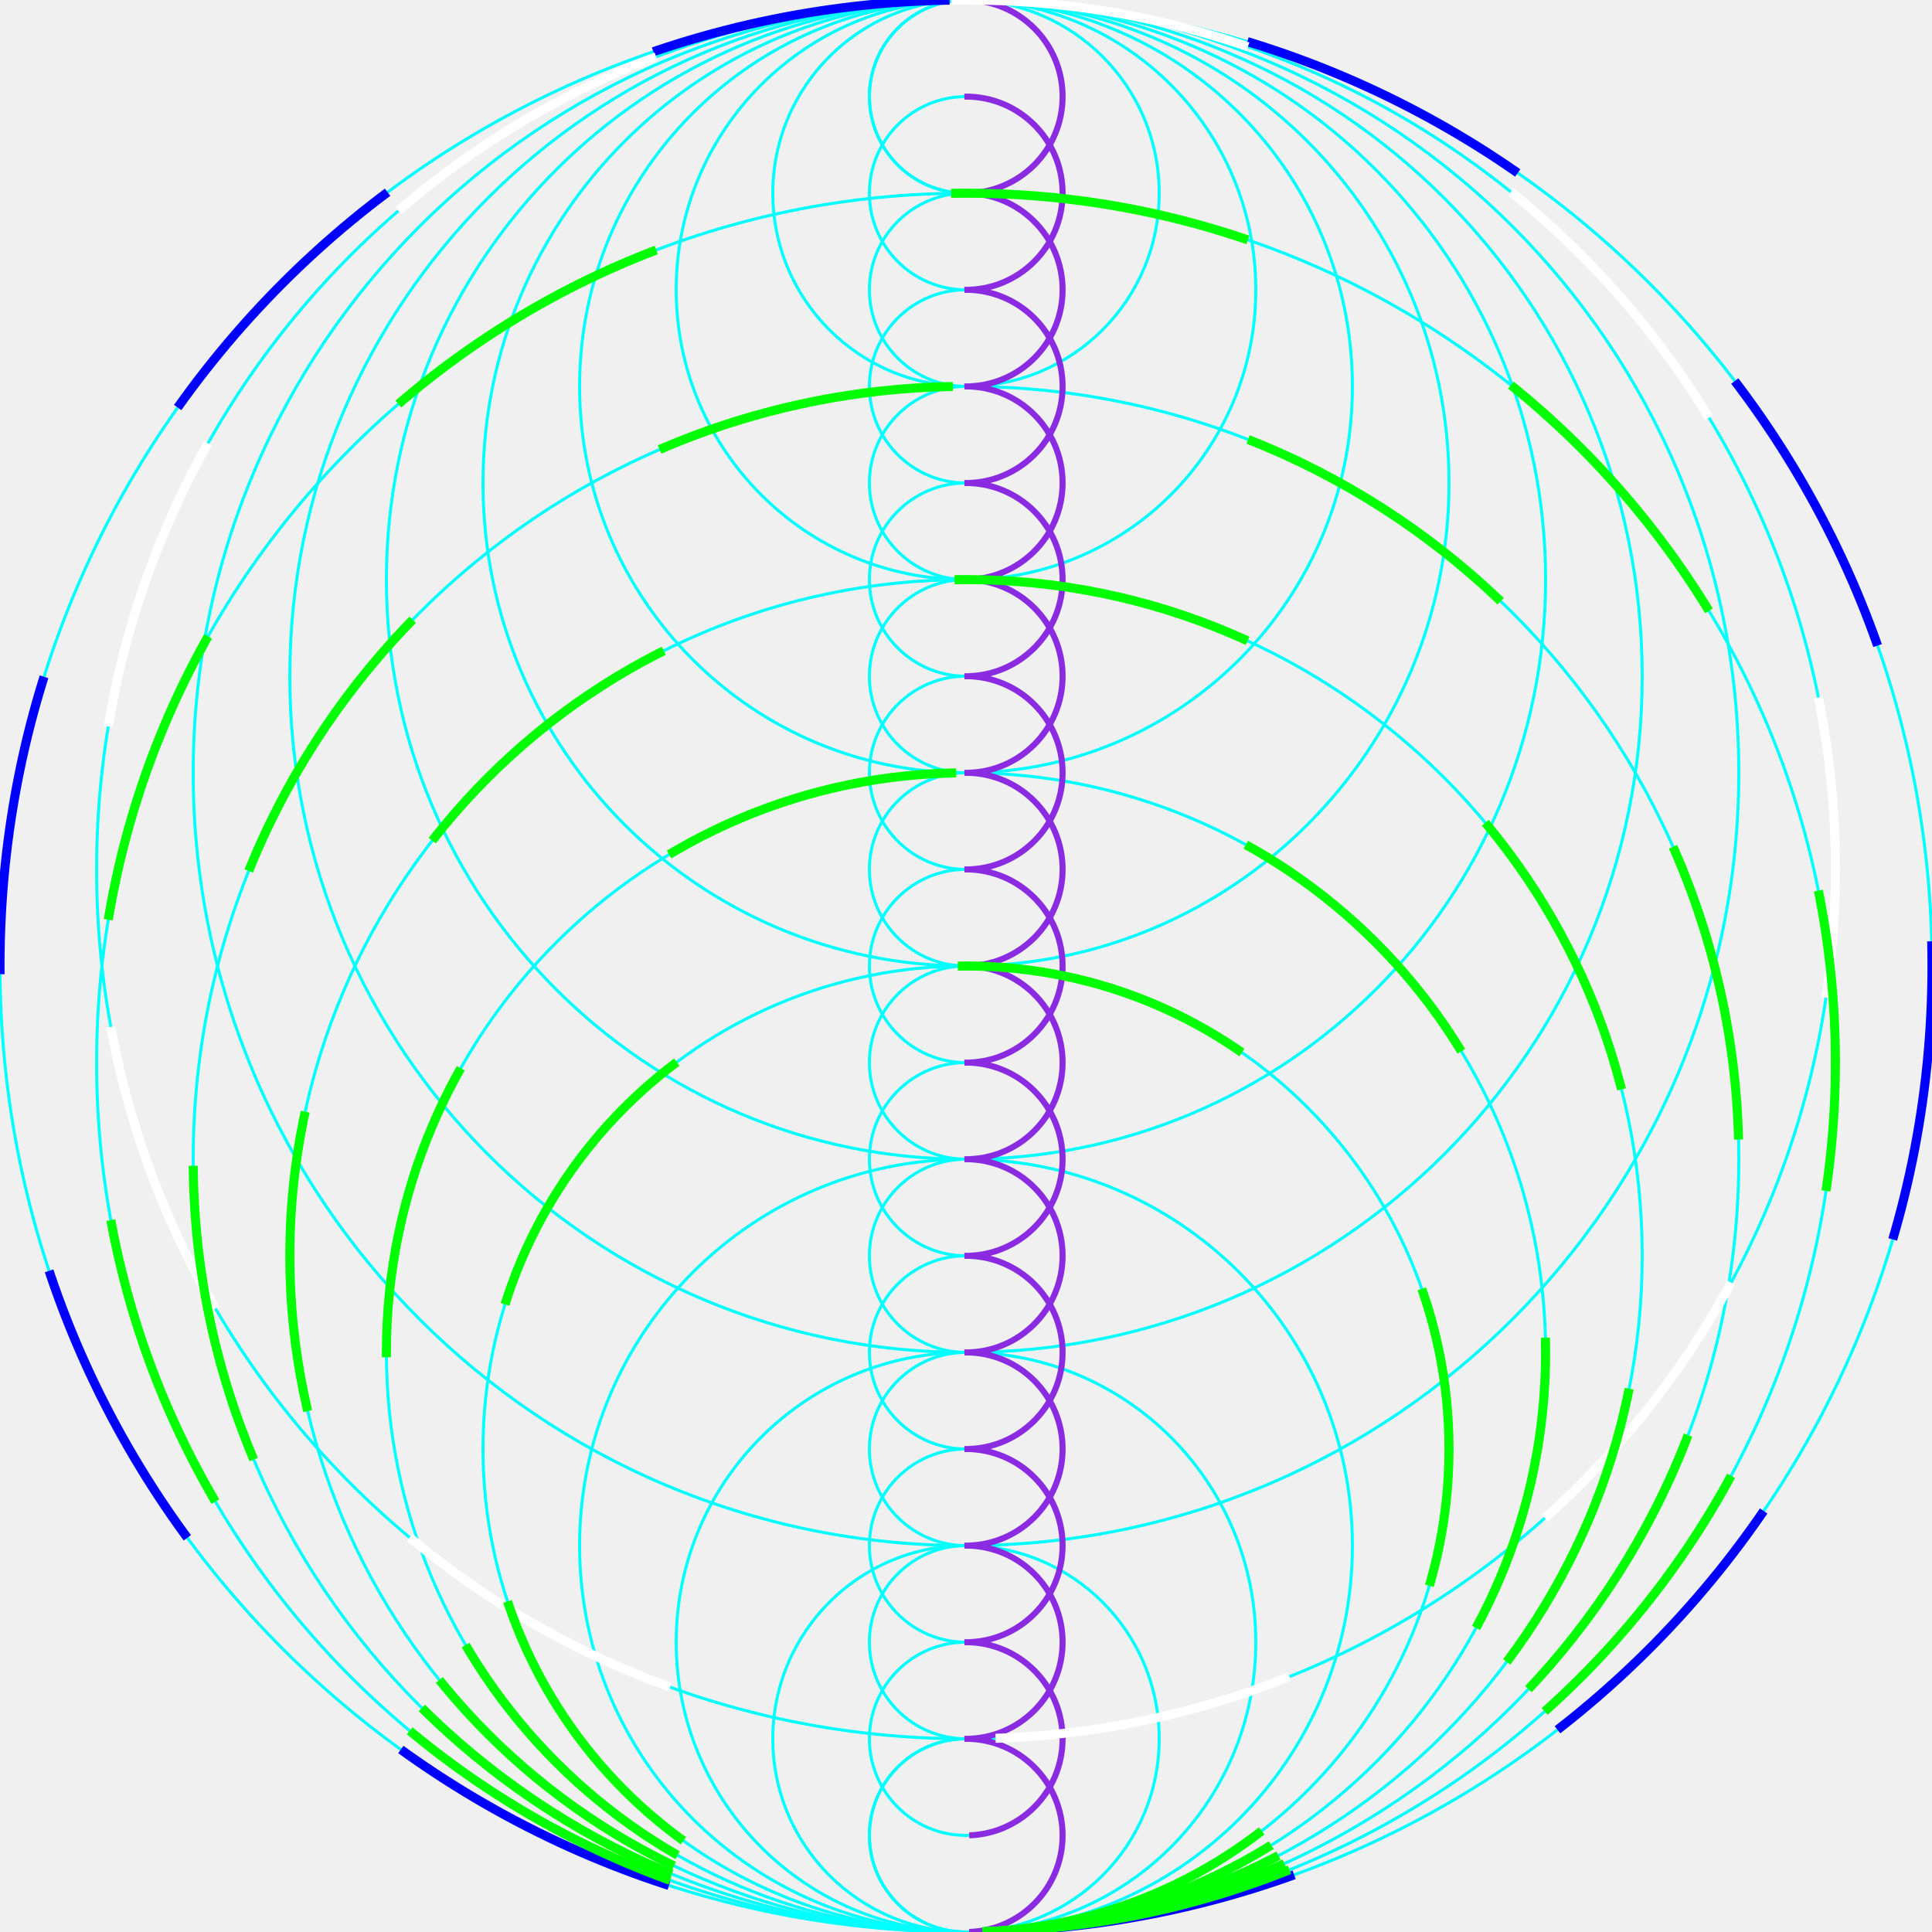
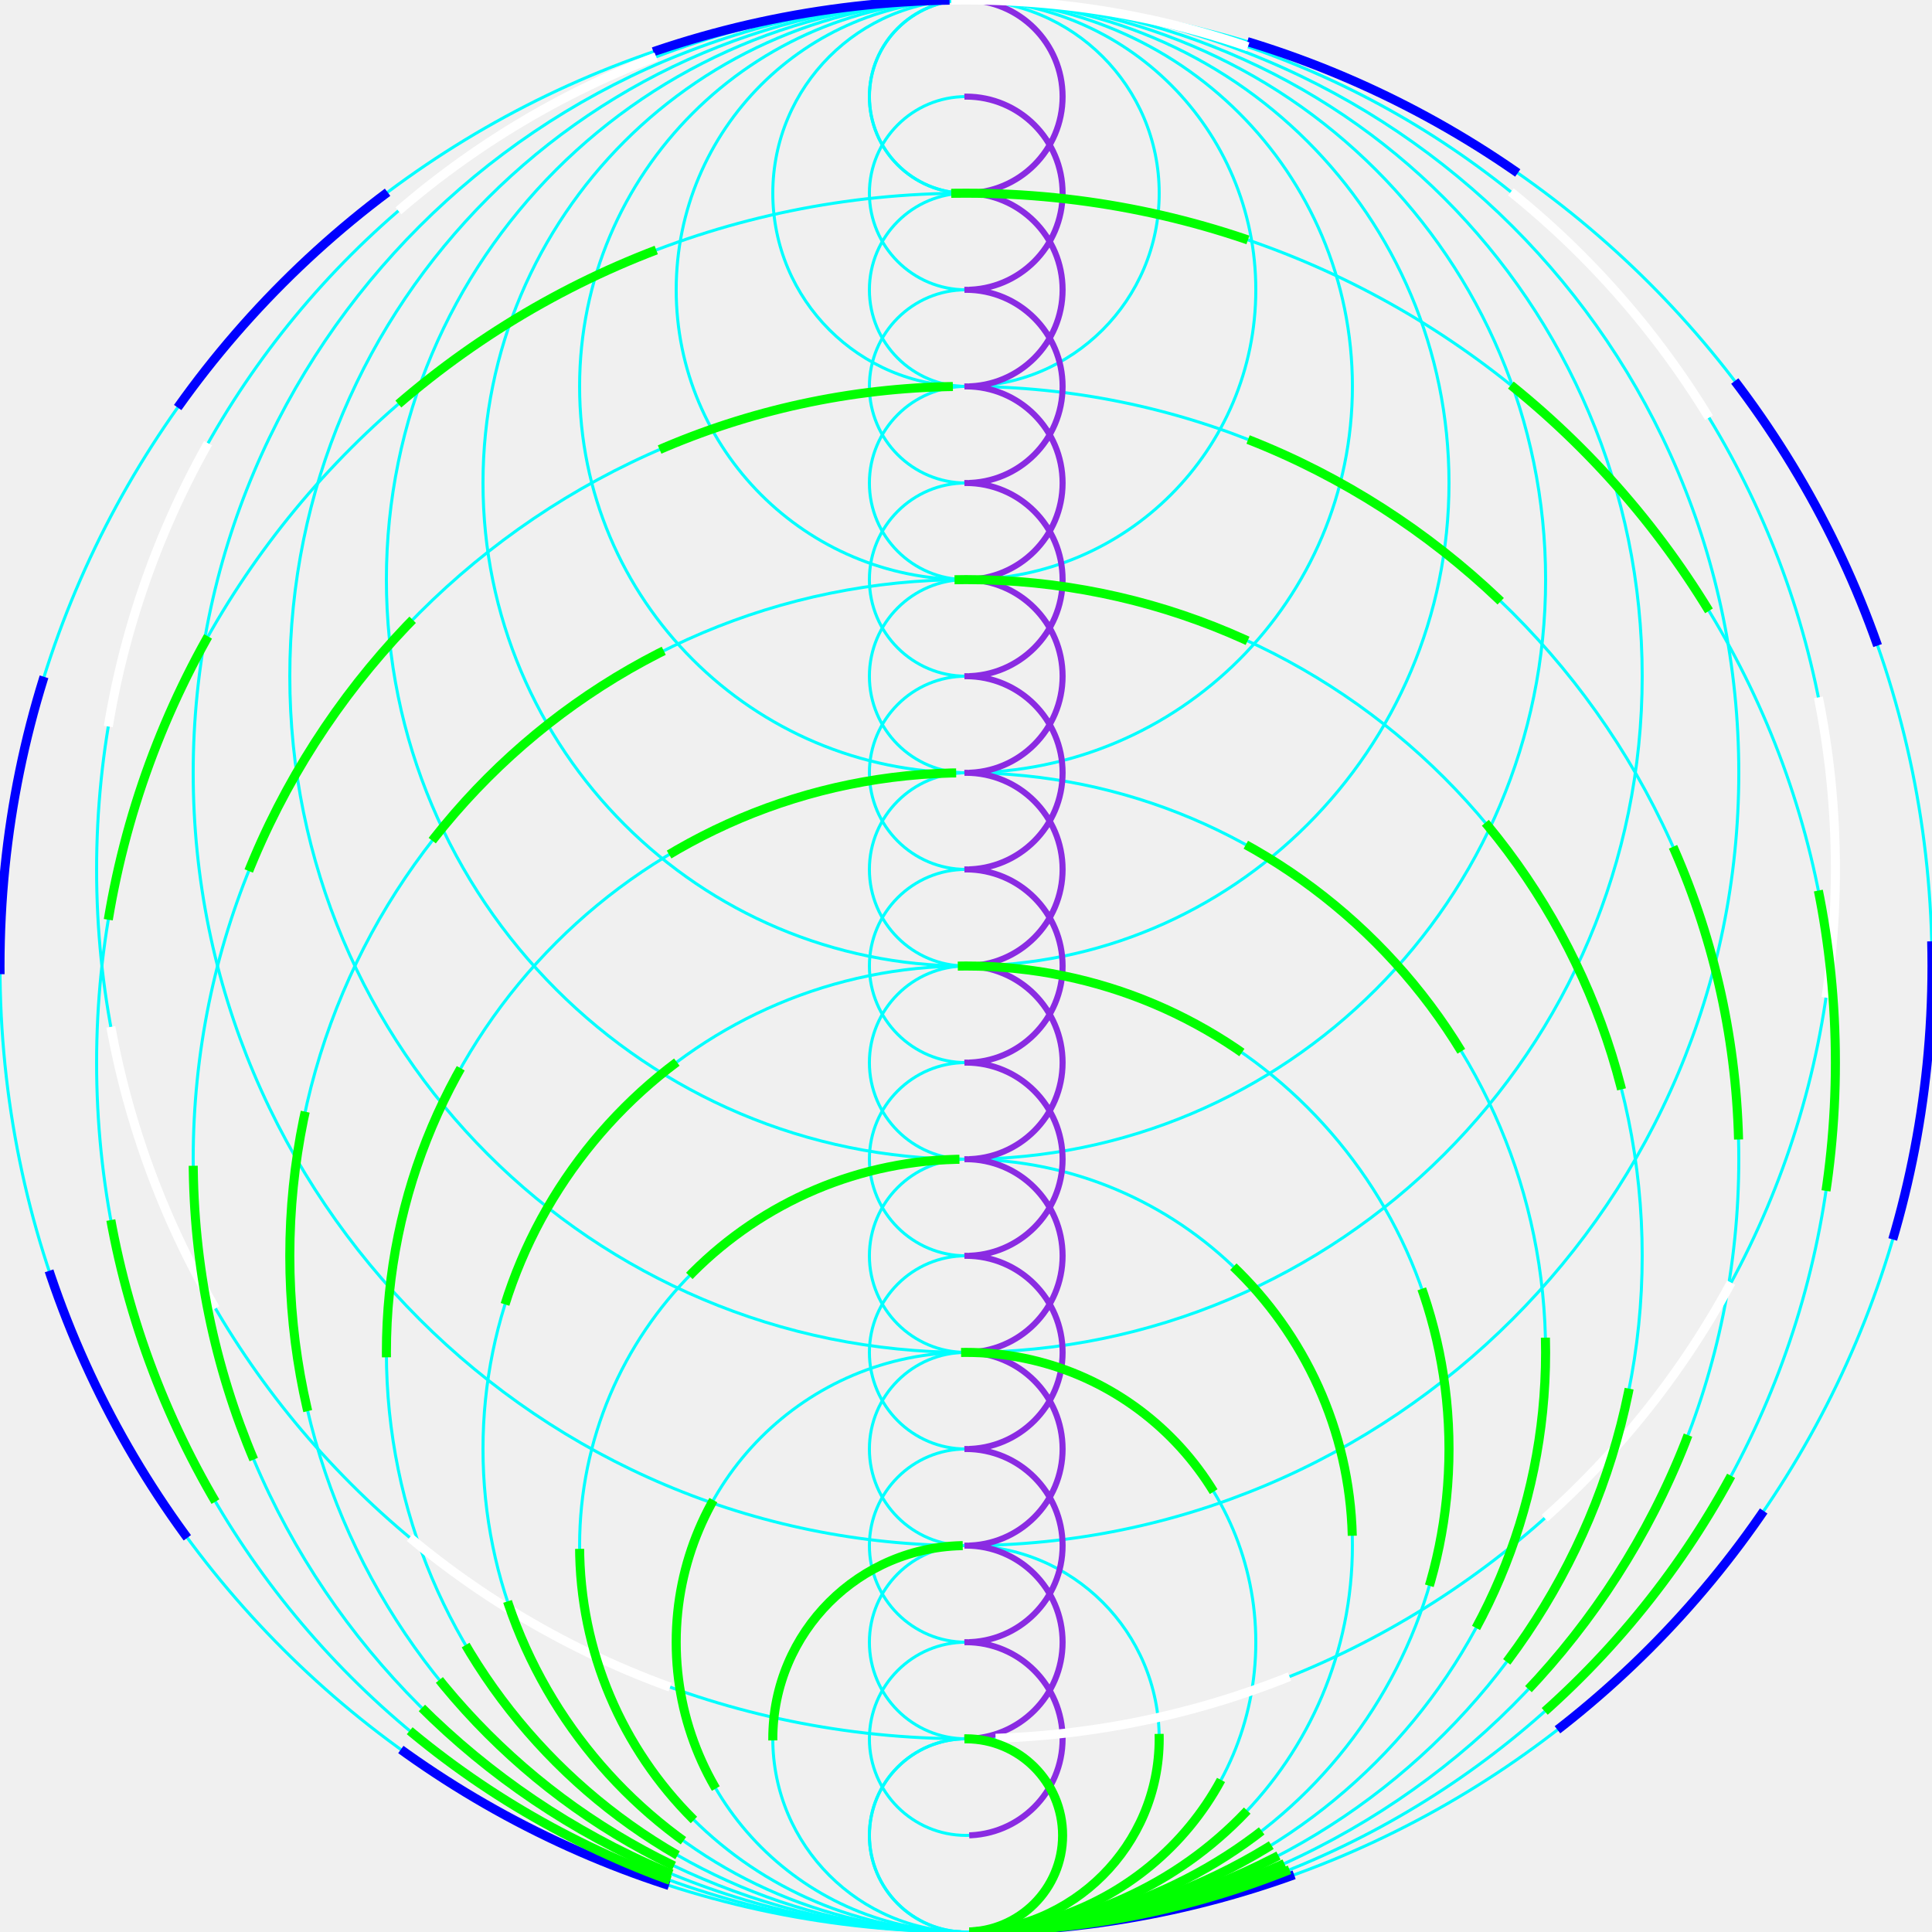
<svg xmlns="http://www.w3.org/2000/svg" height="640" width="640" viewBox="-64 -64 640 640">
  <circle cx="256" cy="544" r="32" fill="none" stroke="cyan" />
  <circle cx="256" cy="512" r="32" fill="none" stroke="cyan" />
  <circle cx="256" cy="480" r="32" fill="none" stroke="cyan" />
  <circle cx="256" cy="448" r="32" fill="none" stroke="cyan" />
  <circle cx="256" cy="416" r="32" fill="none" stroke="cyan" />
  <circle cx="256" cy="384" r="32" fill="none" stroke="cyan" />
  <circle cx="256" cy="352" r="32" fill="none" stroke="cyan" />
  <circle cx="256" cy="320" r="32" fill="none" stroke="cyan" />
  <circle cx="256" cy="288" r="32" fill="none" stroke="cyan" />
  <circle cx="256" cy="256" r="32" fill="none" stroke="cyan" />
  <circle cx="256" cy="224" r="32" fill="none" stroke="cyan" />
  <circle cx="256" cy="192" r="32" fill="none" stroke="cyan" />
  <circle cx="256" cy="160" r="32" fill="none" stroke="cyan" />
  <circle cx="256" cy="128" r="32" fill="none" stroke="cyan" />
  <circle cx="256" cy="96" r="32" fill="none" stroke="cyan" />
  <circle cx="256" cy="64" r="32" fill="none" stroke="cyan" />
  <circle cx="256" cy="32" r="32" fill="none" stroke="cyan" />
  <circle cx="256" cy="0" r="32" fill="none" stroke="cyan" />
  <circle cx="256" cy="-32" r="32" fill="none" stroke="cyan" />
  <circle cx="256" cy="544" r="32" fill="none" stroke="cyan" />
  <circle cx="256" cy="512" r="64" fill="none" stroke="cyan" />
  <circle cx="256" cy="480" r="96" fill="none" stroke="cyan" />
  <circle cx="256" cy="448" r="128" fill="none" stroke="cyan" />
  <circle cx="256" cy="416" r="160" fill="none" stroke="cyan" />
  <circle cx="256" cy="384" r="192" fill="none" stroke="cyan" />
  <circle cx="256" cy="352" r="224" fill="none" stroke="cyan" />
  <circle cx="256" cy="320" r="256" fill="none" stroke="cyan" />
  <circle cx="256" cy="288" r="288" fill="none" stroke="cyan" />
  <circle cx="256" cy="256" r="320" fill="none" stroke="cyan" />
  <circle cx="256" cy="224" r="288" fill="none" stroke="cyan" />
  <circle cx="256" cy="192" r="256" fill="none" stroke="cyan" />
  <circle cx="256" cy="160" r="224" fill="none" stroke="cyan" />
  <circle cx="256" cy="128" r="192" fill="none" stroke="cyan" />
  <circle cx="256" cy="96" r="160" fill="none" stroke="cyan" />
  <circle cx="256" cy="64" r="128" fill="none" stroke="cyan" />
  <circle cx="256" cy="32" r="96" fill="none" stroke="cyan" />
  <circle cx="256" cy="0" r="64" fill="none" stroke="cyan" />
  <circle cx="256" cy="-32" r="32" fill="none" stroke="cyan" />

  //從下畫小圓
  <circle cx="256" cy="544" r="32" fill="none" stroke="#8a2be2" stroke-width="2" pathLength="100" stroke-dasharray="100" stroke-dashoffset="100" transform="rotate(90,256,544)">
    <animate attributeName="stroke-dashoffset" to="0" begin="0.0s" dur="1.0s" repeatCount="1" fill="freeze" />
  </circle>
  <circle cx="256" cy="512" r="32" fill="none" stroke="#8a2be2" stroke-width="2" pathLength="100" stroke-dasharray="100" stroke-dashoffset="100" transform="rotate(90,256,512)">
    <animate attributeName="stroke-dashoffset" to="0" begin="1.0s" dur="1.5s" repeatCount="1" fill="freeze" />
  </circle>
  <circle cx="256" cy="480" r="32" fill="none" stroke="#8a2be2" stroke-width="2" pathLength="100" stroke-dasharray="100" stroke-dashoffset="100" transform="rotate(90,256,480)">
    <animate attributeName="stroke-dashoffset" to="0" begin="1.5s" dur="2.0s" repeatCount="1" fill="freeze" />
  </circle>
  <circle cx="256" cy="448" r="32" fill="none" stroke="#8a2be2" stroke-width="2" pathLength="100" stroke-dasharray="100" stroke-dashoffset="100" transform="rotate(90,256,448)">
    <animate attributeName="stroke-dashoffset" to="0" begin="2.0s" dur="2.5s" repeatCount="1" fill="freeze" />
  </circle>
  <circle cx="256" cy="416" r="32" fill="none" stroke="#8a2be2" stroke-width="2" pathLength="100" stroke-dasharray="100" stroke-dashoffset="100" transform="rotate(90,256,416)">
    <animate attributeName="stroke-dashoffset" to="0" begin="2.5s" dur="3.5s" repeatCount="1" fill="freeze" />
  </circle>
  <circle cx="256" cy="384" r="32" fill="none" stroke="#8a2be2" stroke-width="2" pathLength="100" stroke-dasharray="100" stroke-dashoffset="100" transform="rotate(90,256,384)">
    <animate attributeName="stroke-dashoffset" to="0" begin="2.5s" dur="3.5s" repeatCount="1" fill="freeze" />
  </circle>
  <circle cx="256" cy="352" r="32" fill="none" stroke="#8a2be2" stroke-width="2" pathLength="100" stroke-dasharray="100" stroke-dashoffset="100" transform="rotate(90,256,352)">
    <animate attributeName="stroke-dashoffset" to="0" begin="2.5s" dur="3.5s" repeatCount="1" fill="freeze" />
  </circle>
  <circle cx="256" cy="320" r="32" fill="none" stroke="#8a2be2" stroke-width="2" pathLength="100" stroke-dasharray="100" stroke-dashoffset="100" transform="rotate(90,256,320)">
    <animate attributeName="stroke-dashoffset" to="0" begin="2.5s" dur="3.5s" repeatCount="1" fill="freeze" />
  </circle>
  <circle cx="256" cy="288" r="32" fill="none" stroke="#8a2be2" stroke-width="2" pathLength="100" stroke-dasharray="100" stroke-dashoffset="100" transform="rotate(90,256,288)">
    <animate attributeName="stroke-dashoffset" to="0" begin="2.5s" dur="3.5s" repeatCount="1" fill="freeze" />
  </circle>
  <circle cx="256" cy="256" r="32" fill="none" stroke="#8a2be2" stroke-width="2" pathLength="100" stroke-dasharray="100" stroke-dashoffset="100" transform="rotate(90,256,256)">
    <animate attributeName="stroke-dashoffset" to="0" begin="2.5s" dur="3.5s" repeatCount="1" fill="freeze" />
  </circle>
  <circle cx="256" cy="224" r="32" fill="none" stroke="#8a2be2" stroke-width="2" pathLength="100" stroke-dasharray="100" stroke-dashoffset="100" transform="rotate(90,256,224)">
    <animate attributeName="stroke-dashoffset" to="0" begin="2.5s" dur="3.5s" repeatCount="1" fill="freeze" />
  </circle>
  <circle cx="256" cy="192" r="32" fill="none" stroke="#8a2be2" stroke-width="2" pathLength="100" stroke-dasharray="100" stroke-dashoffset="100" transform="rotate(90,256,192)">
    <animate attributeName="stroke-dashoffset" to="0" begin="2.5s" dur="3.5s" repeatCount="1" fill="freeze" />
  </circle>
  <circle cx="256" cy="160" r="32" fill="none" stroke="#8a2be2" stroke-width="2" pathLength="100" stroke-dasharray="100" stroke-dashoffset="100" transform="rotate(90,256,160)">
    <animate attributeName="stroke-dashoffset" to="0" begin="2.5s" dur="3.5s" repeatCount="1" fill="freeze" />
  </circle>
  <circle cx="256" cy="128" r="32" fill="none" stroke="#8a2be2" stroke-width="2" pathLength="100" stroke-dasharray="100" stroke-dashoffset="100" transform="rotate(90,256,128)">
    <animate attributeName="stroke-dashoffset" to="0" begin="2.5s" dur="3.5s" repeatCount="1" fill="freeze" />
  </circle>
  <circle cx="256" cy="96" r="32" fill="none" stroke="#8a2be2" stroke-width="2" pathLength="100" stroke-dasharray="100" stroke-dashoffset="100" transform="rotate(90,256,96)">
    <animate attributeName="stroke-dashoffset" to="0" begin="2.5s" dur="3.5s" repeatCount="1" fill="freeze" />
  </circle>
  <circle cx="256" cy="64" r="32" fill="none" stroke="#8a2be2" stroke-width="2" pathLength="100" stroke-dasharray="100" stroke-dashoffset="100" transform="rotate(90,256,64)">
    <animate attributeName="stroke-dashoffset" to="0" begin="2.5s" dur="3.5s" repeatCount="1" fill="freeze" />
  </circle>
  <circle cx="256" cy="32" r="32" fill="none" stroke="#8a2be2" stroke-width="2" pathLength="100" stroke-dasharray="100" stroke-dashoffset="100" transform="rotate(90,256,32)">
    <animate attributeName="stroke-dashoffset" to="0" begin="2.5s" dur="3.5s" repeatCount="1" fill="freeze" />
  </circle>
  <circle cx="256" cy="0" r="32" fill="none" stroke="#8a2be2" stroke-width="2" pathLength="100" stroke-dasharray="100" stroke-dashoffset="100" transform="rotate(90,256,0)">
    <animate attributeName="stroke-dashoffset" to="0" begin="2.5s" dur="3.5s" repeatCount="1" fill="freeze" />
  </circle>
  <circle cx="256" cy="-32" r="32" fill="none" stroke="#8a2be2" stroke-width="2" pathLength="100" stroke-dasharray="100" stroke-dashoffset="100" transform="rotate(90,256,-32)">
    <animate attributeName="stroke-dashoffset" to="0" begin="2.5s" dur="3.5s" repeatCount="1" fill="freeze" />
  </circle>
  
  //最外面的大圓
  <circle cx="256" cy="256" r="320" fill="none" stroke="blue" stroke-width="3" pathLength="100" stroke-dasharray="100" stroke-dashoffset="100" transform="rotate(90,256,256)">
    <animate attributeName="stroke-dashoffset" to="0" begin="1.0s" dur="1.5s" repeatCount="1" fill="freeze" />
  </circle>

  //從上畫中圓
  <circle cx="256" cy="224" r="288" fill="none" stroke="#ffffff" stroke-width="3" pathLength="100" stroke-dasharray="100" stroke-dashoffset="100" transform="rotate(90,256,224)">
    <animate attributeName="stroke-dashoffset" to="0" begin="1.5s" dur="2.0s" repeatCount="1" fill="freeze" />
  </circle>
  
-   //從下畫中圓
+   //從下畫中圓由外往內
   <circle cx="256" cy="288" r="288" fill="none" stroke="#00ff00" stroke-width="3" pathLength="100" stroke-dasharray="100" stroke-dashoffset="100" transform="rotate(90,256,288)">
    <animate attributeName="stroke-dashoffset" to="0" begin="1.5s" dur="2.0s" repeatCount="1" fill="freeze" />
  </circle>
  <circle cx="256" cy="320" r="256" fill="none" stroke="#00ff00" stroke-width="3" pathLength="100" stroke-dasharray="100" stroke-dashoffset="100" transform="rotate(90,256,320)">
    <animate attributeName="stroke-dashoffset" to="0" begin="1.5s" dur="2.0s" repeatCount="1" fill="freeze" />
  </circle>
  <circle cx="256" cy="352" r="224" fill="none" stroke="#00ff00" stroke-width="3" pathLength="100" stroke-dasharray="100" stroke-dashoffset="100" transform="rotate(90,256,352)">
    <animate attributeName="stroke-dashoffset" to="0" begin="1.5s" dur="2.0s" repeatCount="1" fill="freeze" />
  </circle>
  <circle cx="256" cy="384" r="192" fill="none" stroke="#00ff00" stroke-width="3" pathLength="100" stroke-dasharray="100" stroke-dashoffset="100" transform="rotate(90,256,384)">
    <animate attributeName="stroke-dashoffset" to="0" begin="1.5s" dur="2.0s" repeatCount="1" fill="freeze" />
  </circle>
  <circle cx="256" cy="416" r="160" fill="none" stroke="#00ff00" stroke-width="3" pathLength="100" stroke-dasharray="100" stroke-dashoffset="100" transform="rotate(90,256,416)">
    <animate attributeName="stroke-dashoffset" to="0" begin="1.5s" dur="2.0s" repeatCount="1" fill="freeze" />
  </circle>
+   <circle cx="256" cy="448" r="128" fill="none" stroke="#00ff00" stroke-width="3" pathLength="100" stroke-dasharray="100" stroke-dashoffset="100" transform="rotate(90,256,448)">
+     <animate attributeName="stroke-dashoffset" to="0" begin="1.5s" dur="2.0s" repeatCount="1" fill="freeze" />
+   </circle>
+   <circle cx="256" cy="480" r="96" fill="none" stroke="#00ff00" stroke-width="3" pathLength="100" stroke-dasharray="100" stroke-dashoffset="100" transform="rotate(90,256,480)">
+     <animate attributeName="stroke-dashoffset" to="0" begin="1.5s" dur="2.0s" repeatCount="1" fill="freeze" />
+   </circle>
+   <circle cx="256" cy="512" r="64" fill="none" stroke="#00ff00" stroke-width="3" pathLength="100" stroke-dasharray="100" stroke-dashoffset="100" transform="rotate(90,256,512)">
+     <animate attributeName="stroke-dashoffset" to="0" begin="1.5s" dur="2.0s" repeatCount="1" fill="freeze" />
+   </circle>
+   <circle cx="256" cy="544" r="32" fill="none" stroke="#00ff00" stroke-width="3" pathLength="100" stroke-dasharray="100" stroke-dashoffset="100" transform="rotate(90,256,544)">
+     <animate attributeName="stroke-dashoffset" to="0" begin="1.5s" dur="2.0s" repeatCount="1" fill="freeze" />
+   </circle>
</svg>
